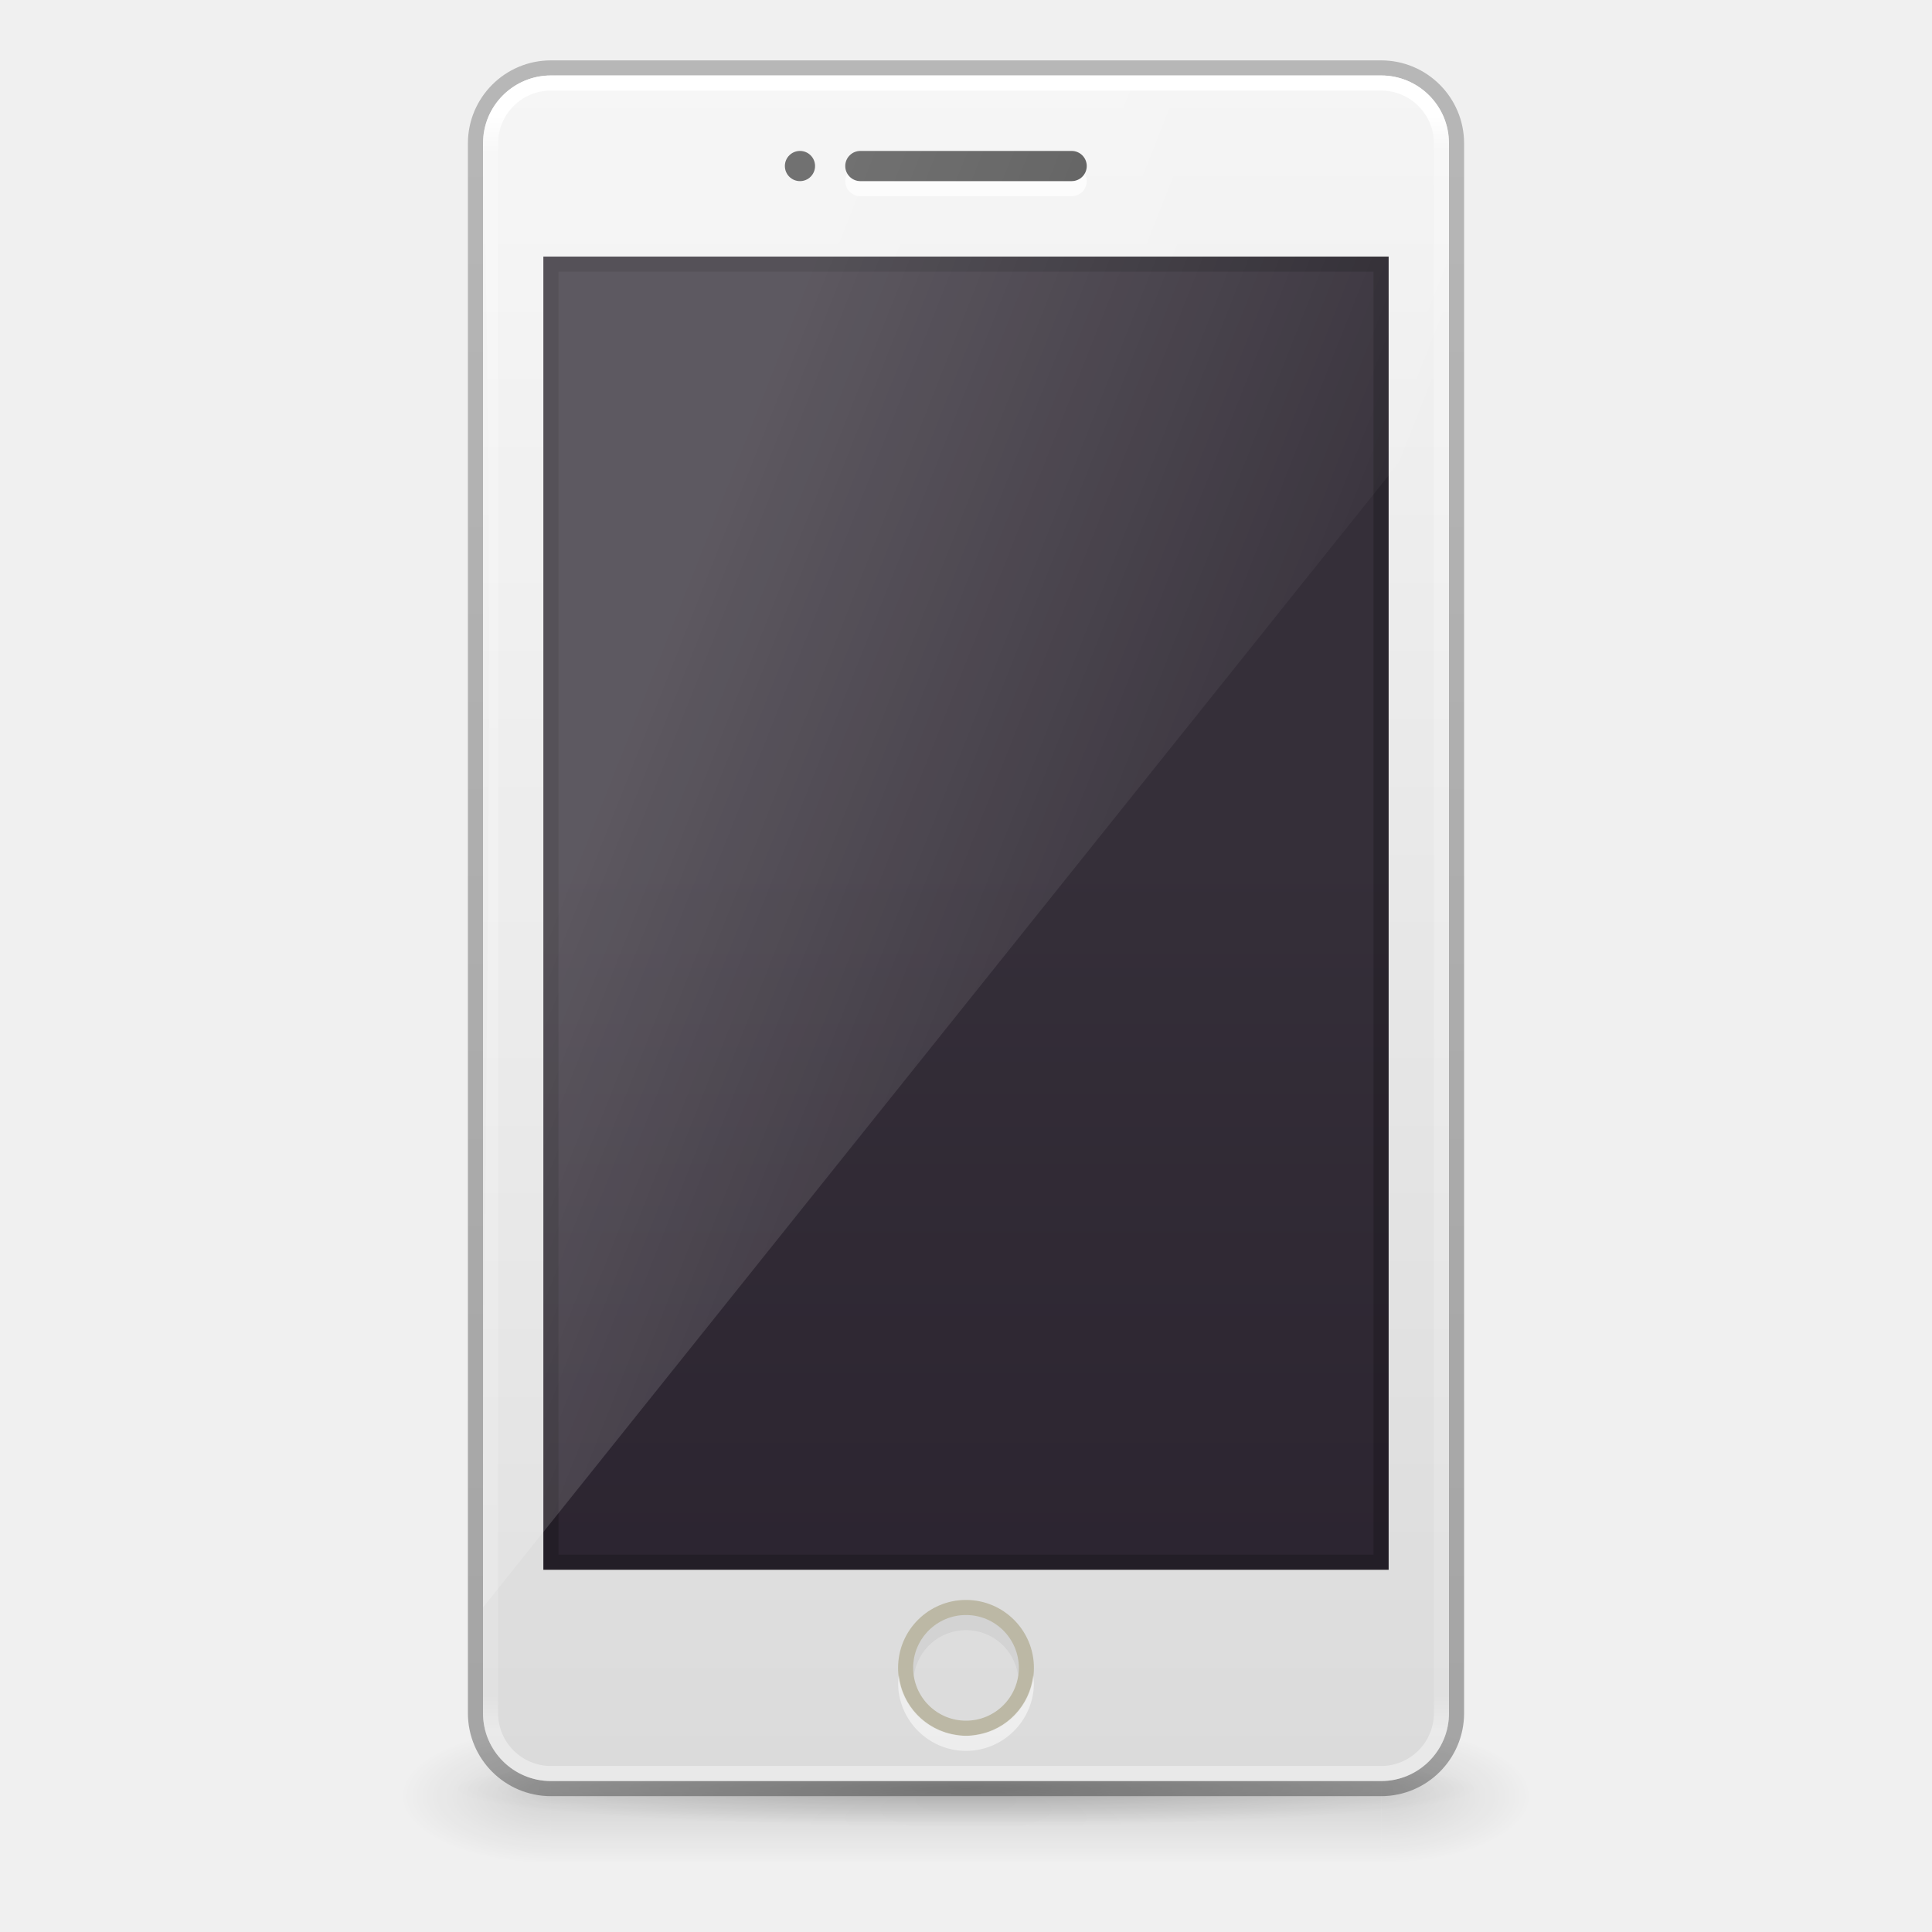
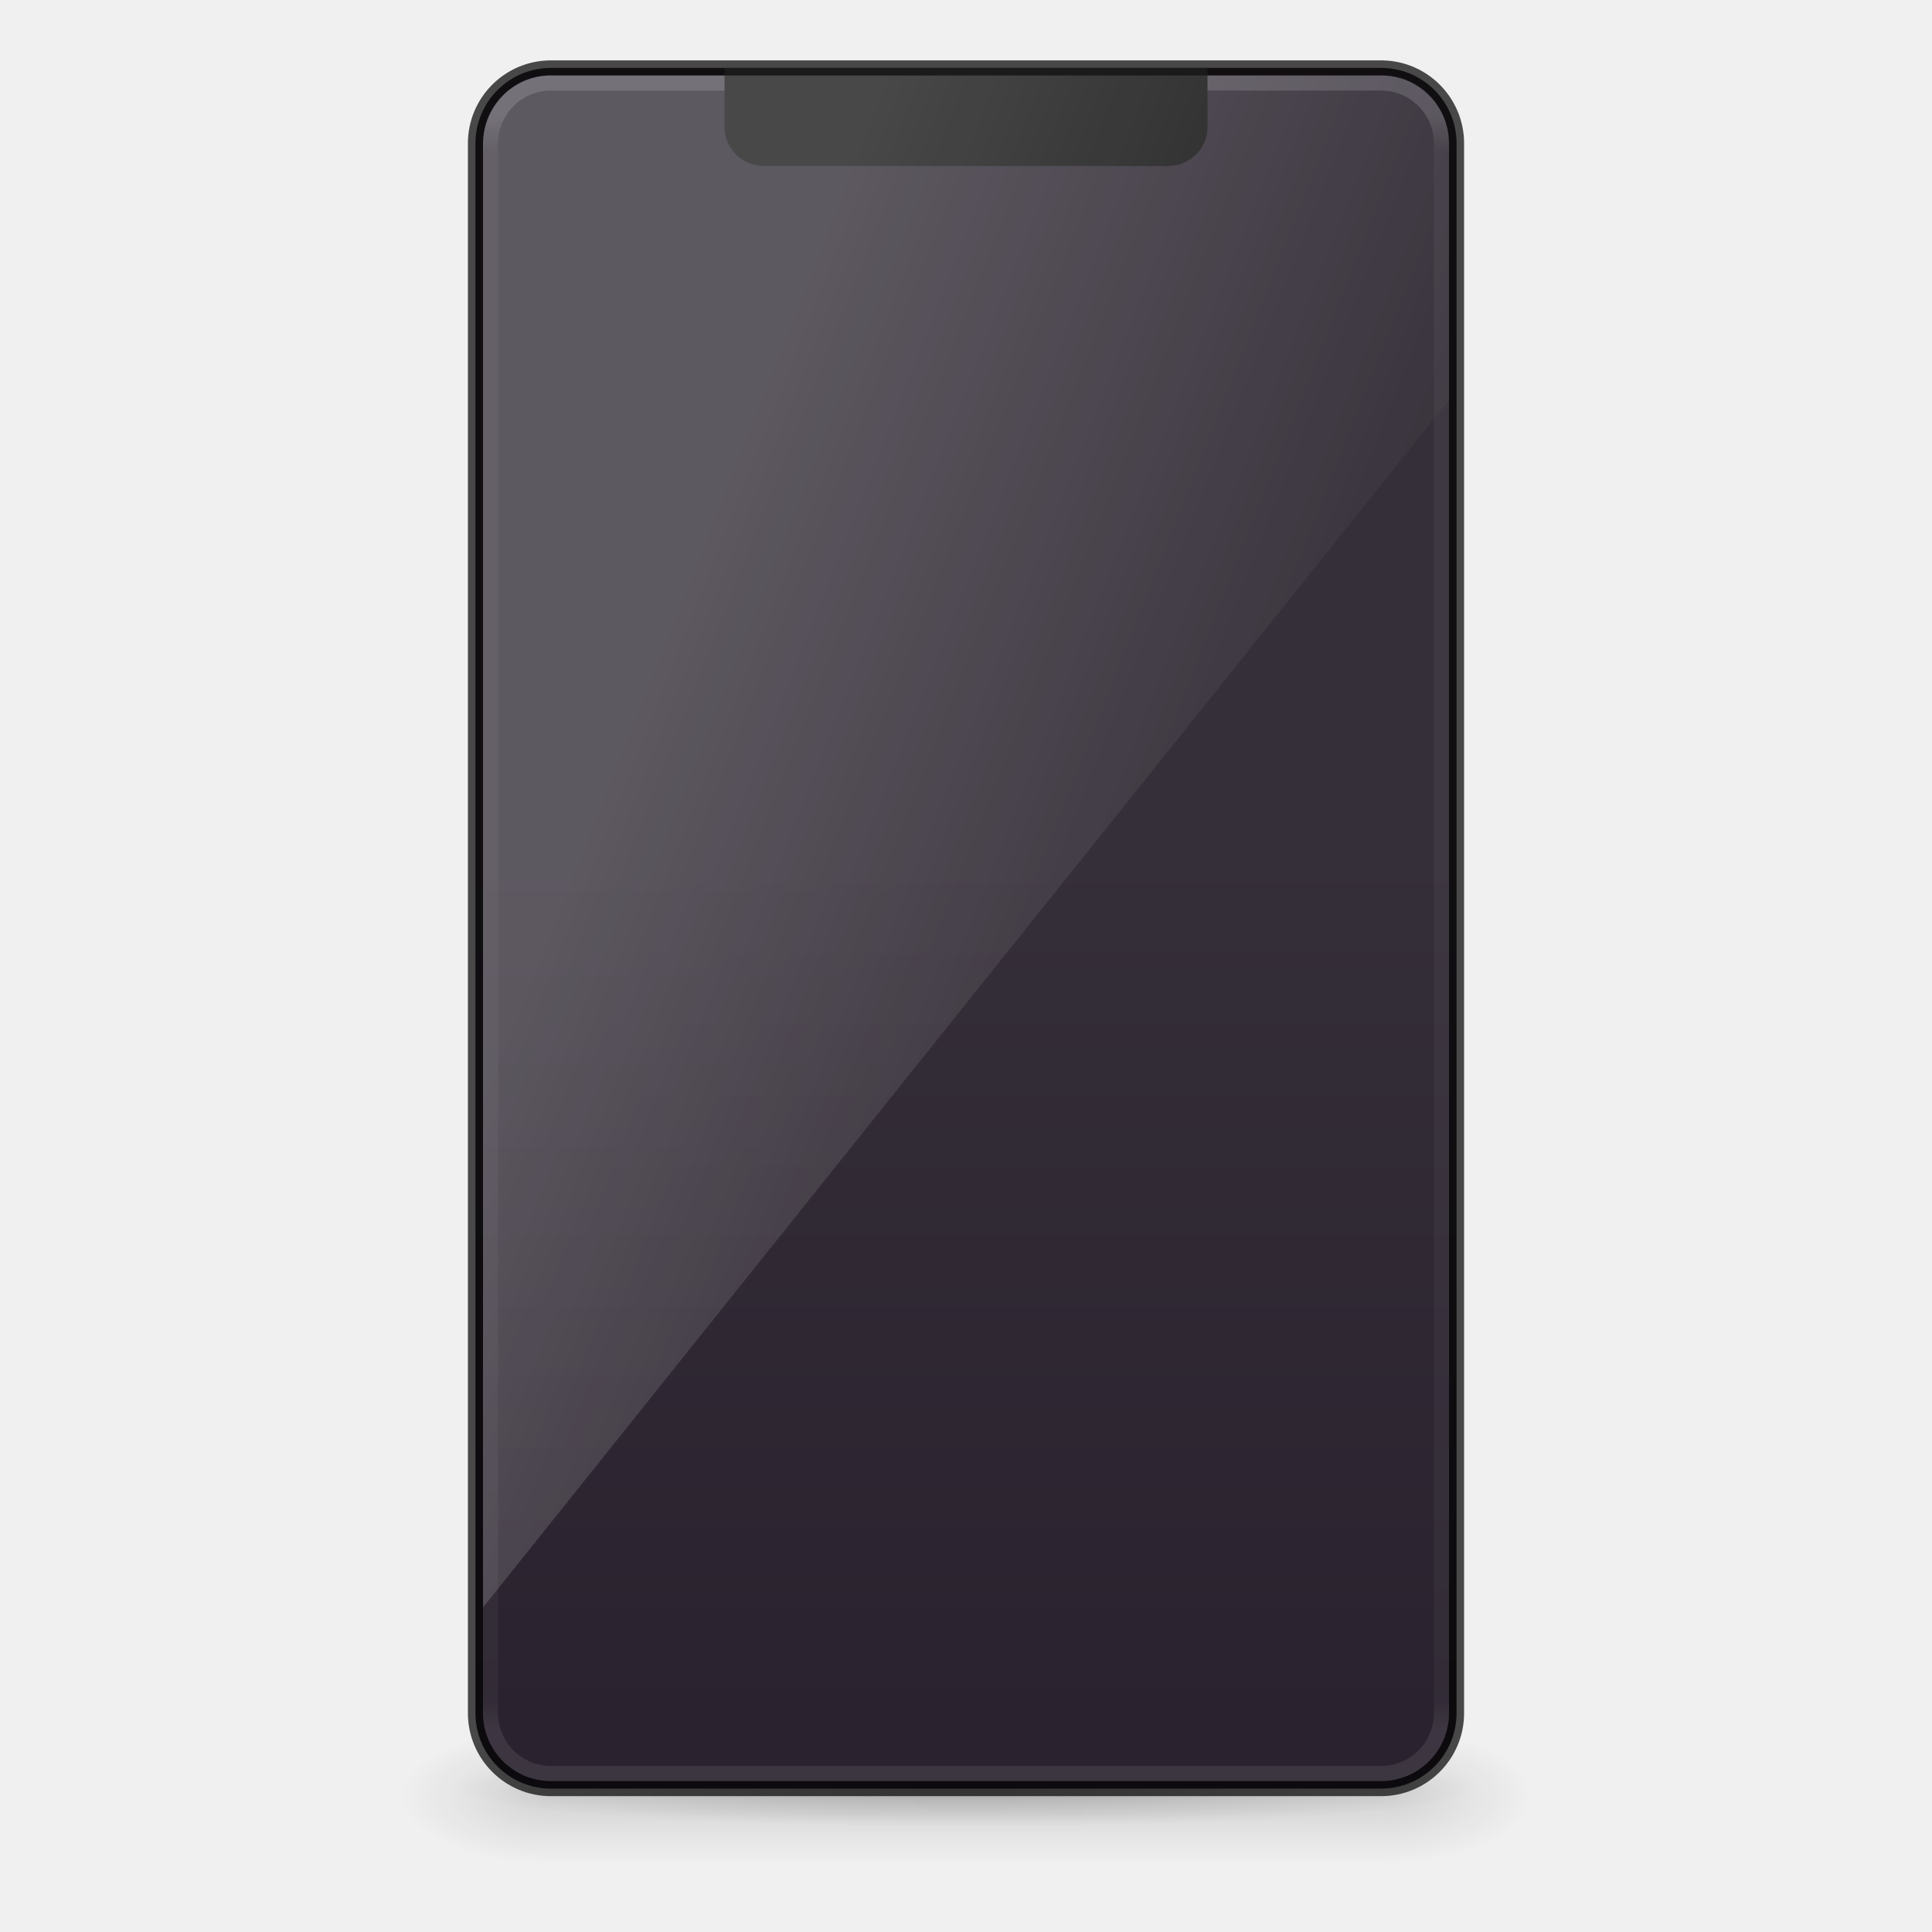
<svg xmlns="http://www.w3.org/2000/svg" xmlns:xlink="http://www.w3.org/1999/xlink" id="SVGRoot" version="1.1" viewBox="0 0 128 128" height="128" width="128">
  <defs id="defs4265">
    <linearGradient id="linearGradient4226">
      <stop id="stop4228" offset="0" style="stop-color:#000000;stop-opacity:1;" />
      <stop id="stop4230" offset="1" style="stop-color:#000000;stop-opacity:0;" />
-     </linearGradient>
-     <linearGradient id="linearGradient5067">
-       <stop id="stop5063" offset="0" style="stop-color:#000000;stop-opacity:0.239" />
-       <stop id="stop5065" offset="1" style="stop-color:#000000;stop-opacity:0.318" />
    </linearGradient>
    <linearGradient x1="32.085" y1="-14.402" x2="32.085" y2="-5.563" id="linearGradient3421" xlink:href="#linearGradient47870" gradientUnits="userSpaceOnUse" gradientTransform="matrix(0.6684832,0,0,0.3051562,-54.65127,45.45895)" />
    <linearGradient id="linearGradient47870">
      <stop id="stop47872" style="stop-color:#000000;stop-opacity:0" offset="0" />
      <stop id="stop47878" style="stop-color:#000000;stop-opacity:1" offset="0.5" />
      <stop id="stop47874" style="stop-color:#000000;stop-opacity:0" offset="1" />
    </linearGradient>
    <radialGradient cx="51.438" cy="-12.203" r="2.172" fx="51.438" fy="-12.203" id="radialGradient3418" xlink:href="#linearGradient51765" gradientUnits="userSpaceOnUse" gradientTransform="matrix(1.849949,-3.4728624e-7,6.294977e-7,0.6209439,-115.538,49.98734)" />
    <linearGradient id="linearGradient51765">
      <stop id="stop51767" style="stop-color:#000000;stop-opacity:1" offset="0" />
      <stop id="stop51769" style="stop-color:#000000;stop-opacity:0" offset="1" />
    </linearGradient>
    <radialGradient cx="51.438" cy="-12.203" r="2.172" fx="51.438" fy="-12.203" id="radialGradient4191" xlink:href="#linearGradient51765" gradientUnits="userSpaceOnUse" gradientTransform="matrix(-1.849949,-3.9450351e-8,-1.2179841e-7,0.6209439,52.67722,49.98733)" />
-     <linearGradient x1="24" y1="37" x2="24" y2="39" id="linearGradient3043" xlink:href="#linearGradient3260" gradientUnits="userSpaceOnUse" gradientTransform="matrix(2.666667,0,0,2.666667,-2.219896e-7,7.833337)" />
-     <linearGradient id="linearGradient3260">
-       <stop id="stop3262" style="stop-color:#3c3c3c;stop-opacity:1" offset="0" />
-       <stop id="stop3264" style="stop-color:#505050;stop-opacity:1" offset="1" />
-     </linearGradient>
-     <linearGradient x1="25.132" y1="2.911" x2="25.132" y2="48.137" id="linearGradient3054" xlink:href="#linearGradient3600" gradientUnits="userSpaceOnUse" gradientTransform="matrix(1.895162,0,0,2.484546,18.37618,-2.319979)" />
-     <linearGradient id="linearGradient3600">
-       <stop id="stop3602" style="stop-color:#f4f4f4;stop-opacity:1" offset="0" />
-       <stop id="stop3604" style="stop-color:#dbdbdb;stop-opacity:1" offset="1" />
-     </linearGradient>
-     <linearGradient y2="2" x2="15" y1="24.619" x1="15" gradientTransform="matrix(1.4,0,0,3.478261,34.6,49.32608)" gradientUnits="userSpaceOnUse" id="linearGradient4020" xlink:href="#outerBackgroundGradient-5-0" />
+     <linearGradient y2="2" x2="15" y1="24.619" x1="15" gradientTransform="matrix(1.421875,0,0,3.509042,34.14062,49.21835)" gradientUnits="userSpaceOnUse" id="linearGradient4020" xlink:href="#outerBackgroundGradient-5-0" />
    <linearGradient id="outerBackgroundGradient-5-0">
      <stop style="stop-color:#261e2b;stop-opacity:1;" offset="0" id="stop3864-8-6-4" />
      <stop style="stop-color:#352f39;stop-opacity:1;" offset="1" id="stop3866-9-1-86" />
    </linearGradient>
    <linearGradient xlink:href="#linearGradient3208" id="linearGradient3887" x1="10" y1="-3" x2="20" y2="12" gradientUnits="userSpaceOnUse" gradientTransform="matrix(1.6,0,0,6.074074,30.39999,53.75926)" />
    <linearGradient id="linearGradient3208">
      <stop id="stop3210" style="stop-color:#ffffff;stop-opacity:1" offset="0" />
      <stop id="stop3212" style="stop-color:#ffffff;stop-opacity:0" offset="1" />
    </linearGradient>
-     <linearGradient xlink:href="#linearGradient4630" id="linearGradient3916" gradientUnits="userSpaceOnUse" gradientTransform="matrix(1.657658,0,0,2.954955,24.2162,-9.752215)" x1="24" y1="5.889" x2="24" y2="42.075" />
-     <linearGradient id="linearGradient4630">
-       <stop id="stop4622" style="stop-color:#ffffff;stop-opacity:1" offset="0" />
-       <stop id="stop4624" style="stop-color:#ffffff;stop-opacity:0.235" offset="0.022" />
-       <stop id="stop4626" style="stop-color:#ffffff;stop-opacity:0.157" offset="0.98" />
-       <stop id="stop4628" style="stop-color:#ffffff;stop-opacity:0.392" offset="1" />
+     <linearGradient xlink:href="#linearGradient25496" id="linearGradient3916" gradientUnits="userSpaceOnUse" gradientTransform="matrix(1.657658,0,0,2.954955,24.2162,-9.752215)" x1="24" y1="5.889" x2="24" y2="42.075" />
+     <radialGradient gradientUnits="userSpaceOnUse" gradientTransform="matrix(1,0,0,0.07352941,0,109.7868)" r="34" fy="118.5" fx="64" cy="118.5" cx="64" id="radialGradient4232" xlink:href="#linearGradient4226" />
+     <linearGradient id="linearGradient25496">
+       <stop id="stop25488" style="stop-color:#ffffff;stop-opacity:1" offset="0" />
+       <stop id="stop25490" style="stop-color:#ffffff;stop-opacity:0.3" offset="0.022" />
+       <stop id="stop25492" style="stop-color:#ffffff;stop-opacity:0.25" offset="0.98" />
+       <stop id="stop25494" style="stop-color:#ffffff;stop-opacity:0.6" offset="1" />
    </linearGradient>
-     <linearGradient gradientTransform="matrix(2.666667,0,0,2.666667,0,-0.1666628)" gradientUnits="userSpaceOnUse" y2="44.832" x2="27.075" y1="1.093" x1="27.075" id="linearGradient5069" xlink:href="#linearGradient5067" />
-     <radialGradient gradientUnits="userSpaceOnUse" gradientTransform="matrix(1,0,0,0.07352941,0,109.7868)" r="34" fy="118.5" fx="64" cy="118.5" cx="64" id="radialGradient4232" xlink:href="#linearGradient4226" />
  </defs>
  <g style="opacity:0.4" transform="matrix(2.488889,0,0,3.333334,142.2268,-22.37088)" id="g3423">
    <rect width="22.098" height="2.697" x="-42.48" y="41.064" id="rect46899" style="opacity:0.3;fill:url(#linearGradient3421);fill-opacity:1;fill-rule:evenodd;stroke:none" />
    <path d="m -20.381,41.061 0,2.697 c 2.215,-0.01 4.018,-0.606 4.018,-1.344 0,-0.738 -1.803,-1.343 -4.018,-1.353 z" id="path48849" style="opacity:0.3;fill:url(#radialGradient3418);fill-opacity:1;fill-rule:evenodd;stroke:none" />
    <path d="m -42.48,41.061 0,2.697 c -2.215,-0.01 -4.018,-0.606 -4.018,-1.344 0,-0.738 1.803,-1.343 4.018,-1.353 z" id="path52742" style="opacity:0.3;fill:url(#radialGradient4191);fill-opacity:1;fill-rule:evenodd;stroke:none" />
  </g>
  <ellipse ry="2.5" rx="34" cy="118.5" cx="64" id="path4224" style="color:#000000;clip-rule:nonzero;display:inline;overflow:visible;visibility:visible;opacity:0.2;isolation:auto;mix-blend-mode:normal;color-interpolation:sRGB;color-interpolation-filters:linearRGB;solid-color:#000000;solid-opacity:1;fill:url(#radialGradient4232);fill-opacity:1;fill-rule:nonzero;stroke:none;stroke-width:1;stroke-linecap:butt;stroke-linejoin:miter;stroke-miterlimit:4;stroke-dasharray:none;stroke-dashoffset:0;stroke-opacity:1;marker:none;color-rendering:auto;image-rendering:auto;shape-rendering:auto;text-rendering:auto;enable-background:accumulate" />
-   <rect width="5.333" height="5.333" x="61.333" y="106.5" id="rect3258" style="display:inline;overflow:visible;visibility:visible;fill:url(#linearGradient3043);fill-opacity:1;fill-rule:nonzero;stroke:none;stroke-width:1;marker:none;enable-background:accumulate" />
-   <circle style="color:#000000;clip-rule:nonzero;display:inline;overflow:visible;visibility:visible;opacity:0.7;isolation:auto;mix-blend-mode:normal;color-interpolation:sRGB;color-interpolation-filters:linearRGB;solid-color:#000000;solid-opacity:1;fill:#ffffff;fill-opacity:1;fill-rule:nonzero;stroke:none;stroke-width:1;stroke-linecap:butt;stroke-linejoin:miter;stroke-miterlimit:4;stroke-dasharray:none;stroke-dashoffset:0;stroke-opacity:1;marker:none;color-rendering:auto;image-rendering:auto;shape-rendering:auto;text-rendering:auto;enable-background:accumulate" id="circle4277" cx="53" cy="12" r="1" />
-   <rect width="64" height="113" rx="4.5" ry="4.5" x="32" y="5" id="rect2722-7-3" style="opacity:1;fill:url(#linearGradient3054);fill-opacity:1;stroke:none;stroke-width:1;stroke-linecap:butt;stroke-linejoin:miter;stroke-miterlimit:4;stroke-dasharray:none;stroke-dashoffset:0;stroke-opacity:1" />
-   <path style="display:inline;fill:url(#linearGradient4020);fill-opacity:1;stroke:none;stroke-width:1" d="m 36,17 56,0 0,87 -56,0 z" id="rect2722-0" />
-   <circle r="1" cy="11" cx="53" id="path4242" style="color:#000000;clip-rule:nonzero;display:inline;overflow:visible;visibility:visible;opacity:1;isolation:auto;mix-blend-mode:normal;color-interpolation:sRGB;color-interpolation-filters:linearRGB;solid-color:#000000;solid-opacity:1;fill:#4d4d4d;fill-opacity:1;fill-rule:nonzero;stroke:none;stroke-width:1;stroke-linecap:butt;stroke-linejoin:miter;stroke-miterlimit:4;stroke-dasharray:none;stroke-dashoffset:0;stroke-opacity:1;marker:none;color-rendering:auto;image-rendering:auto;shape-rendering:auto;text-rendering:auto;enable-background:accumulate" />
-   <rect style="color:#000000;clip-rule:nonzero;display:inline;overflow:visible;visibility:visible;opacity:0.7;isolation:auto;mix-blend-mode:normal;color-interpolation:sRGB;color-interpolation-filters:linearRGB;solid-color:#000000;solid-opacity:1;fill:#ffffff;fill-opacity:1;fill-rule:nonzero;stroke:none;stroke-width:1;stroke-linecap:butt;stroke-linejoin:miter;stroke-miterlimit:4;stroke-dasharray:none;stroke-dashoffset:0;stroke-opacity:1;marker:none;color-rendering:auto;image-rendering:auto;shape-rendering:auto;text-rendering:auto;enable-background:accumulate" id="rect4279" width="16" height="2" x="56" y="11" rx="1" ry="1" />
-   <rect width="65" height="114" rx="5" ry="5" x="31.5" y="4.5" id="rect2722-7-3-2" style="opacity:1;fill:none;fill-opacity:1;stroke:url(#linearGradient5069);stroke-width:1;stroke-linecap:butt;stroke-linejoin:miter;stroke-miterlimit:4;stroke-dasharray:none;stroke-dashoffset:0;stroke-opacity:1" />
-   <rect ry="0" rx="0" y="17.5" x="36.5" height="86" width="55" id="rect4274" style="color:#000000;clip-rule:nonzero;display:inline;overflow:visible;visibility:visible;opacity:0.2;isolation:auto;mix-blend-mode:normal;color-interpolation:sRGB;color-interpolation-filters:linearRGB;solid-color:#000000;solid-opacity:1;fill:none;fill-opacity:1;fill-rule:nonzero;stroke:#000000;stroke-width:1;stroke-linecap:butt;stroke-linejoin:miter;stroke-miterlimit:4;stroke-dasharray:none;stroke-dashoffset:0;stroke-opacity:1;marker:none;color-rendering:auto;image-rendering:auto;shape-rendering:auto;text-rendering:auto;enable-background:accumulate" />
-   <circle style="color:#000000;clip-rule:nonzero;display:inline;overflow:visible;visibility:visible;opacity:0.5;isolation:auto;mix-blend-mode:normal;color-interpolation:sRGB;color-interpolation-filters:linearRGB;solid-color:#000000;solid-opacity:1;fill:none;fill-opacity:1;fill-rule:nonzero;stroke:#9b946d;stroke-width:1;stroke-linecap:butt;stroke-linejoin:miter;stroke-miterlimit:4;stroke-dasharray:none;stroke-dashoffset:0;stroke-opacity:1;marker:none;color-rendering:auto;image-rendering:auto;shape-rendering:auto;text-rendering:auto;enable-background:accumulate" id="path4649" cx="64" cy="110.5" r="4" />
-   <rect ry="1" rx="1" y="10" x="56" height="2" width="16" id="rect4261" style="color:#000000;clip-rule:nonzero;display:inline;overflow:visible;visibility:visible;opacity:1;isolation:auto;mix-blend-mode:normal;color-interpolation:sRGB;color-interpolation-filters:linearRGB;solid-color:#000000;solid-opacity:1;fill:#4d4d4d;fill-opacity:1;fill-rule:nonzero;stroke:none;stroke-width:1;stroke-linecap:butt;stroke-linejoin:miter;stroke-miterlimit:4;stroke-dasharray:none;stroke-dashoffset:0;stroke-opacity:1;marker:none;color-rendering:auto;image-rendering:auto;shape-rendering:auto;text-rendering:auto;enable-background:accumulate" />
-   <path style="display:inline;opacity:0.2;fill:url(#linearGradient3887);fill-opacity:1;stroke:none;stroke-width:1" d="m 37,5 c -2.5,0 -5,2.5 -5,5 0.915,34.848 0,61.5 0,96.5 L 96,26.5 96,10 C 96,7.5 93.5,5 91,5 Z" id="rect3872" />
-   <path id="circle4252" d="m 59.551,111 c -0.019,0.166 -0.051,0.329 -0.051,0.5 0,2.479 2.021,4.5 4.5,4.5 2.479,0 4.5,-2.021 4.5,-4.5 0,-0.171 -0.032,-0.334 -0.051,-0.5 -0.226,2.004 -1.759,3.608 -3.734,3.928 C 64.484,114.975 64.245,115 64,115 c -0.245,0 -0.484,-0.025 -0.715,-0.072 C 61.31,114.608 59.777,113.004 59.551,111 Z" style="color:#000000;font-style:normal;font-variant:normal;font-weight:normal;font-stretch:normal;font-size:medium;line-height:normal;font-family:sans-serif;text-indent:0;text-align:start;text-decoration:none;text-decoration-line:none;text-decoration-style:solid;text-decoration-color:#000000;letter-spacing:normal;word-spacing:normal;text-transform:none;direction:ltr;block-progression:tb;writing-mode:lr-tb;baseline-shift:baseline;text-anchor:start;white-space:normal;clip-rule:nonzero;display:inline;overflow:visible;visibility:visible;opacity:0.5;isolation:auto;mix-blend-mode:normal;color-interpolation:sRGB;color-interpolation-filters:linearRGB;solid-color:#000000;solid-opacity:1;fill:#ffffff;fill-opacity:1;fill-rule:nonzero;stroke:none;stroke-width:1;stroke-linecap:butt;stroke-linejoin:miter;stroke-miterlimit:4;stroke-dasharray:none;stroke-dashoffset:0;stroke-opacity:1;marker:none;color-rendering:auto;image-rendering:auto;shape-rendering:auto;text-rendering:auto;enable-background:accumulate" />
-   <path style="color:#000000;font-style:normal;font-variant:normal;font-weight:normal;font-stretch:normal;font-size:medium;line-height:normal;font-family:sans-serif;text-indent:0;text-align:start;text-decoration:none;text-decoration-line:none;text-decoration-style:solid;text-decoration-color:#000000;letter-spacing:normal;word-spacing:normal;text-transform:none;direction:ltr;block-progression:tb;writing-mode:lr-tb;baseline-shift:baseline;text-anchor:start;white-space:normal;clip-rule:nonzero;display:inline;overflow:visible;visibility:visible;opacity:0.05;isolation:auto;mix-blend-mode:normal;color-interpolation:sRGB;color-interpolation-filters:linearRGB;solid-color:#000000;solid-opacity:1;fill:#000000;fill-opacity:1;fill-rule:nonzero;stroke:none;stroke-width:1;stroke-linecap:butt;stroke-linejoin:miter;stroke-miterlimit:4;stroke-dasharray:none;stroke-dashoffset:0;stroke-opacity:1;marker:none;color-rendering:auto;image-rendering:auto;shape-rendering:auto;text-rendering:auto;enable-background:accumulate" d="m 64,107 c -0.245,0 -0.48,0.034 -0.715,0.072 C 61.691,107.401 60.5,108.806 60.5,110.5 c 0,0.171 0.025,0.335 0.049,0.5 0.243,-1.698 1.684,-3 3.451,-3 1.768,0 3.208,1.302 3.451,3 0.024,-0.165 0.049,-0.329 0.049,-0.5 0,-1.694 -1.191,-3.099 -2.785,-3.428 C 64.48,107.034 64.245,107 64,107 Z" id="path4281" />
-   <rect width="63" height="112" rx="4" ry="4" x="32.5" y="5.5" id="rect6741" style="opacity:1;fill:none;stroke:url(#linearGradient3916);stroke-width:1;stroke-linecap:round;stroke-linejoin:round;stroke-miterlimit:4;stroke-dasharray:none;stroke-dashoffset:0;stroke-opacity:1" />
+   <rect width="65" height="114" rx="5" ry="5" x="31.5" y="4.5" id="rect2722-7-3" style="opacity:1;vector-effect:none;fill:url(#linearGradient4020);fill-opacity:1;stroke:none;stroke-width:1;stroke-linecap:butt;stroke-linejoin:miter;stroke-miterlimit:4;stroke-dasharray:none;stroke-dashoffset:0;stroke-opacity:1" />
+   <rect width="65" height="114" rx="5" ry="5" x="31.5" y="4.5" id="rect2722-7-3-2" style="opacity:0.7;fill:none;fill-opacity:1;stroke:#000000;stroke-width:1;stroke-linecap:butt;stroke-linejoin:miter;stroke-miterlimit:4;stroke-dasharray:none;stroke-dashoffset:0;stroke-opacity:1;font-variant-east_asian:normal;vector-effect:none" />
+   <rect width="63" height="112" rx="4" ry="4" x="32.5" y="5.5" id="rect6741" style="opacity:0.15;fill:none;stroke:url(#linearGradient3916);stroke-width:1;stroke-linecap:round;stroke-linejoin:round;stroke-miterlimit:4;stroke-dasharray:none;stroke-dashoffset:0;stroke-opacity:1" />
+   <path style="opacity:1;vector-effect:none;fill:#1a1a1a;fill-opacity:1;stroke:none;stroke-width:1;stroke-linecap:butt;stroke-linejoin:miter;stroke-miterlimit:4;stroke-dasharray:none;stroke-dashoffset:0;stroke-opacity:1;marker:none;paint-order:normal" d="M 48,4.5 V 8.4 C 48,9.84 49.167,11 50.616,11 H 77.384 C 78.833,11 80,9.84 80,8.4 V 4.5 Z" id="rect928-2-9-6-7-8" />
+   <path style="display:inline;opacity:0.2;fill:url(#linearGradient3887);fill-opacity:1;stroke:none;stroke-width:1" d="M 36.45,5 C 33.95,5 32,7.112 32,9.612 c 0,0 0,61.888 0,96.888 L 96,26.5 V 9.58 C 96,7.08 94.146,5 91.646,5 Z" id="rect3872" />
</svg>
